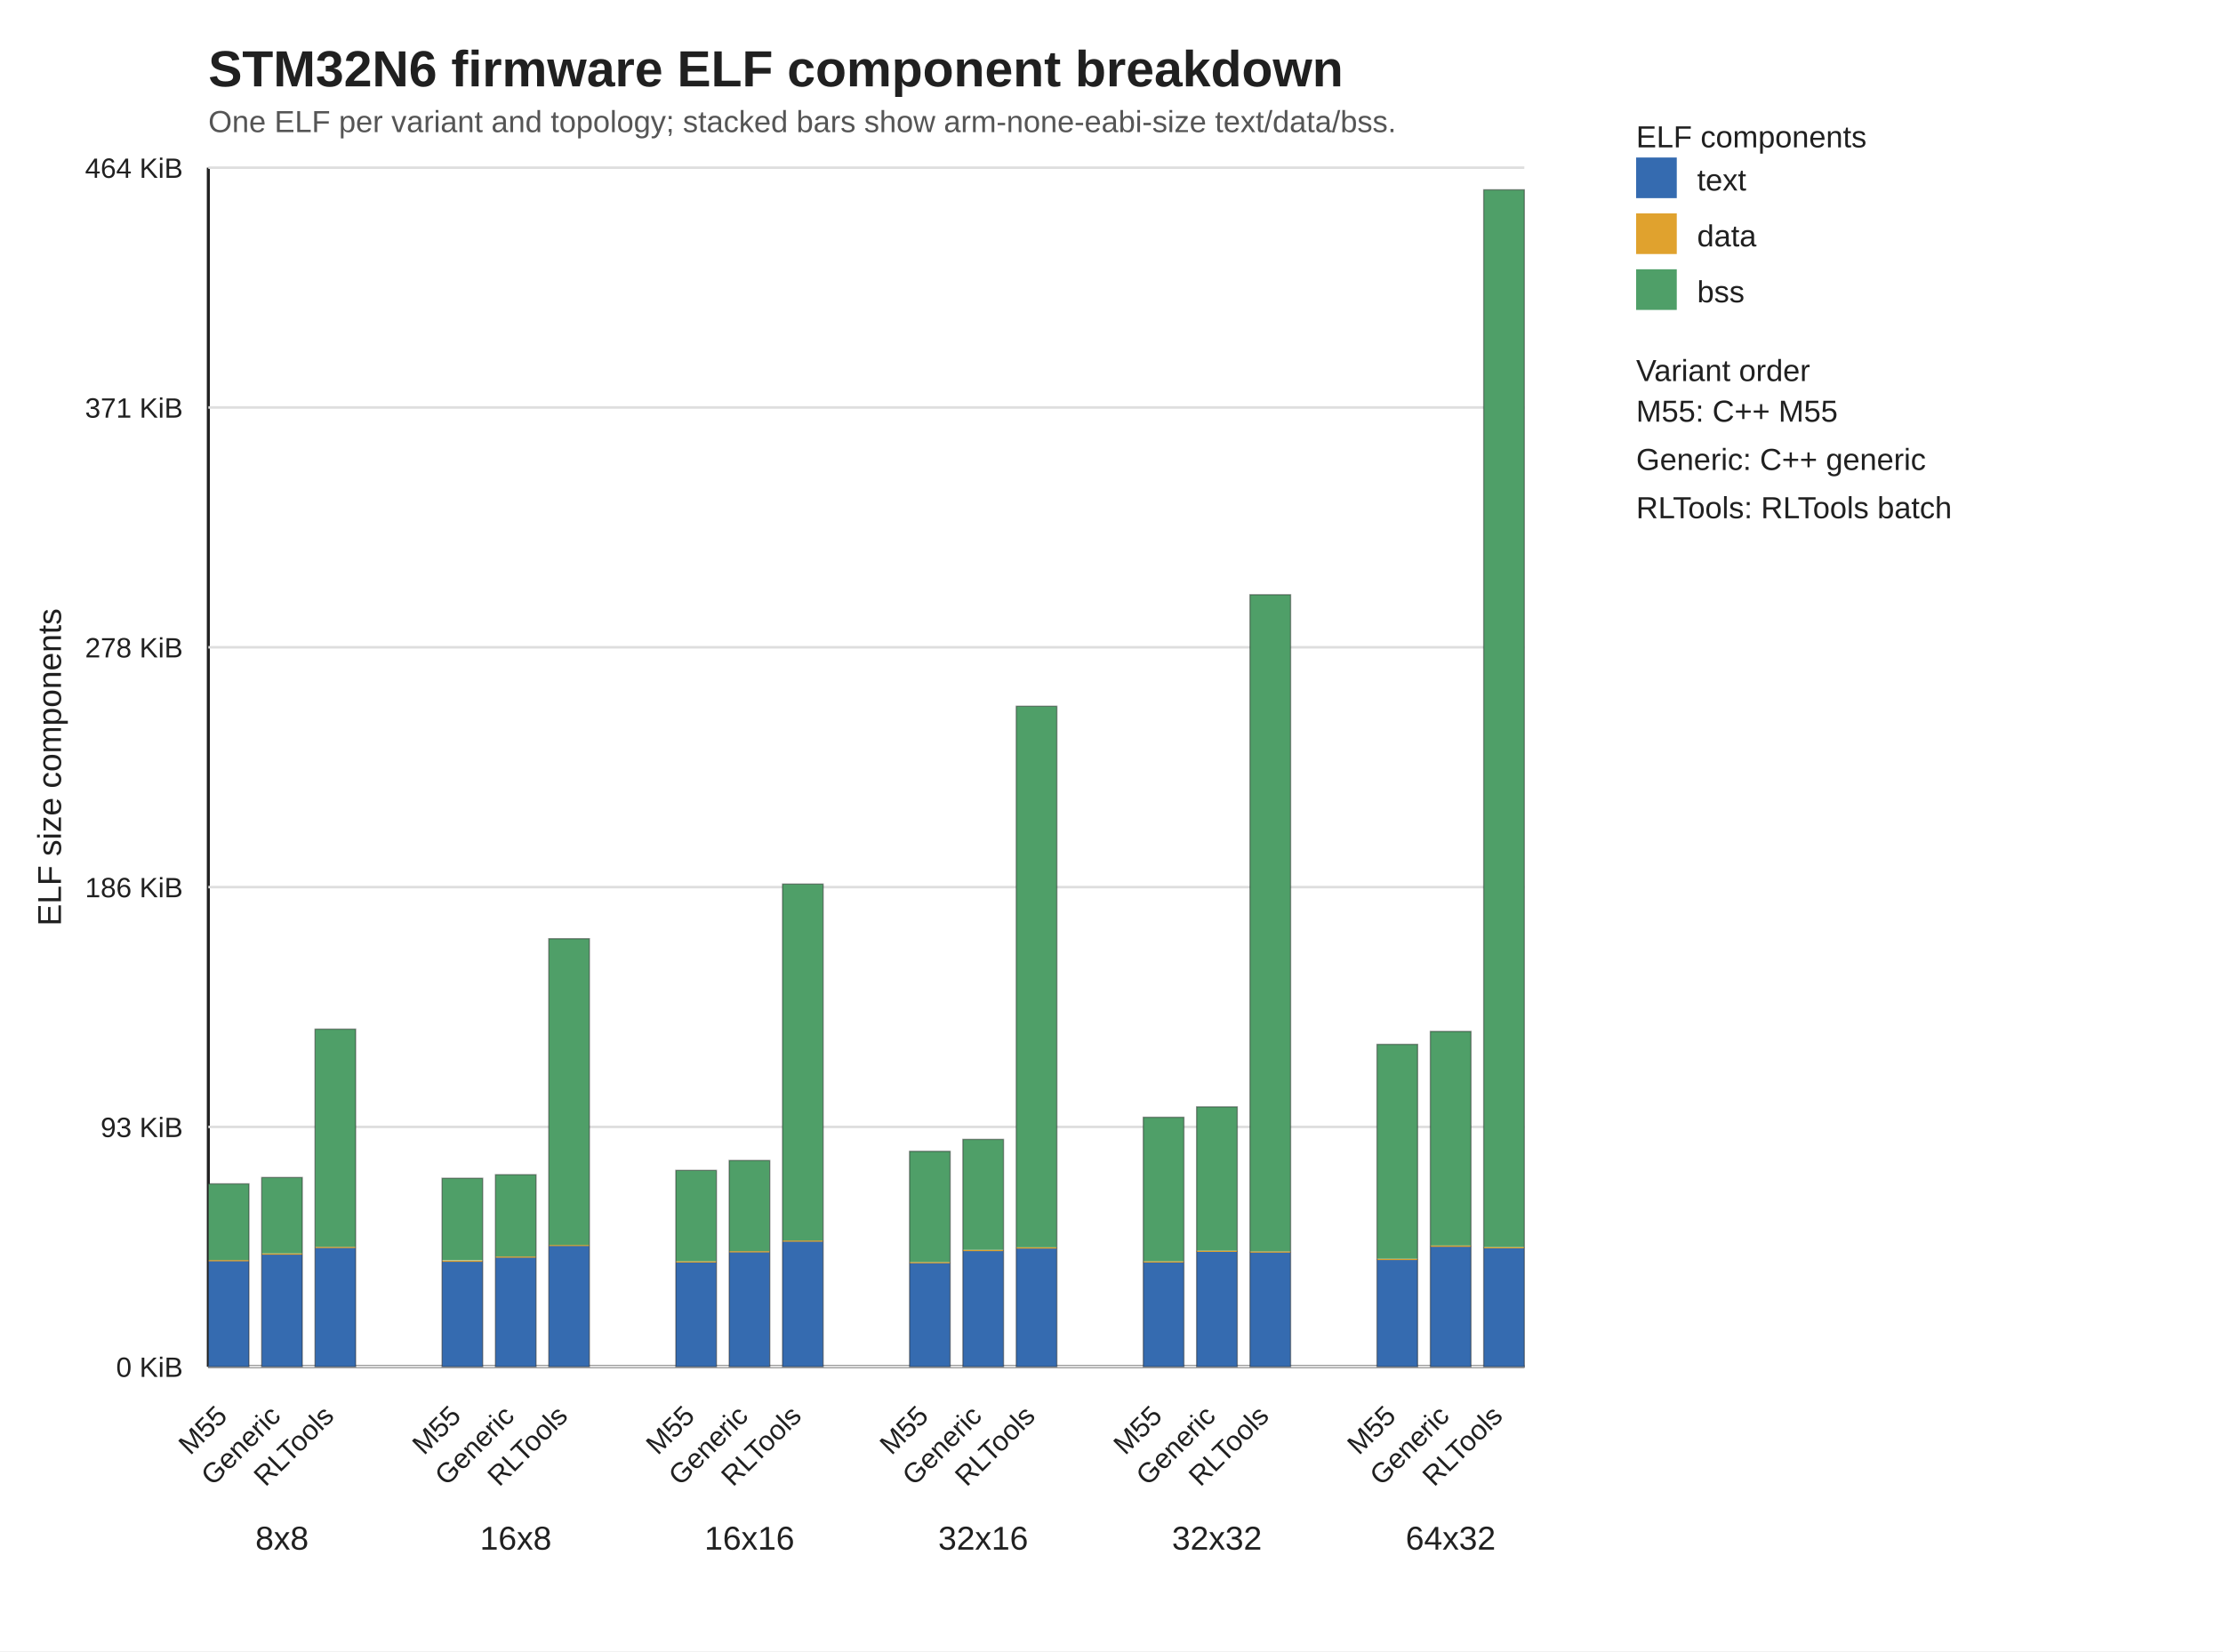
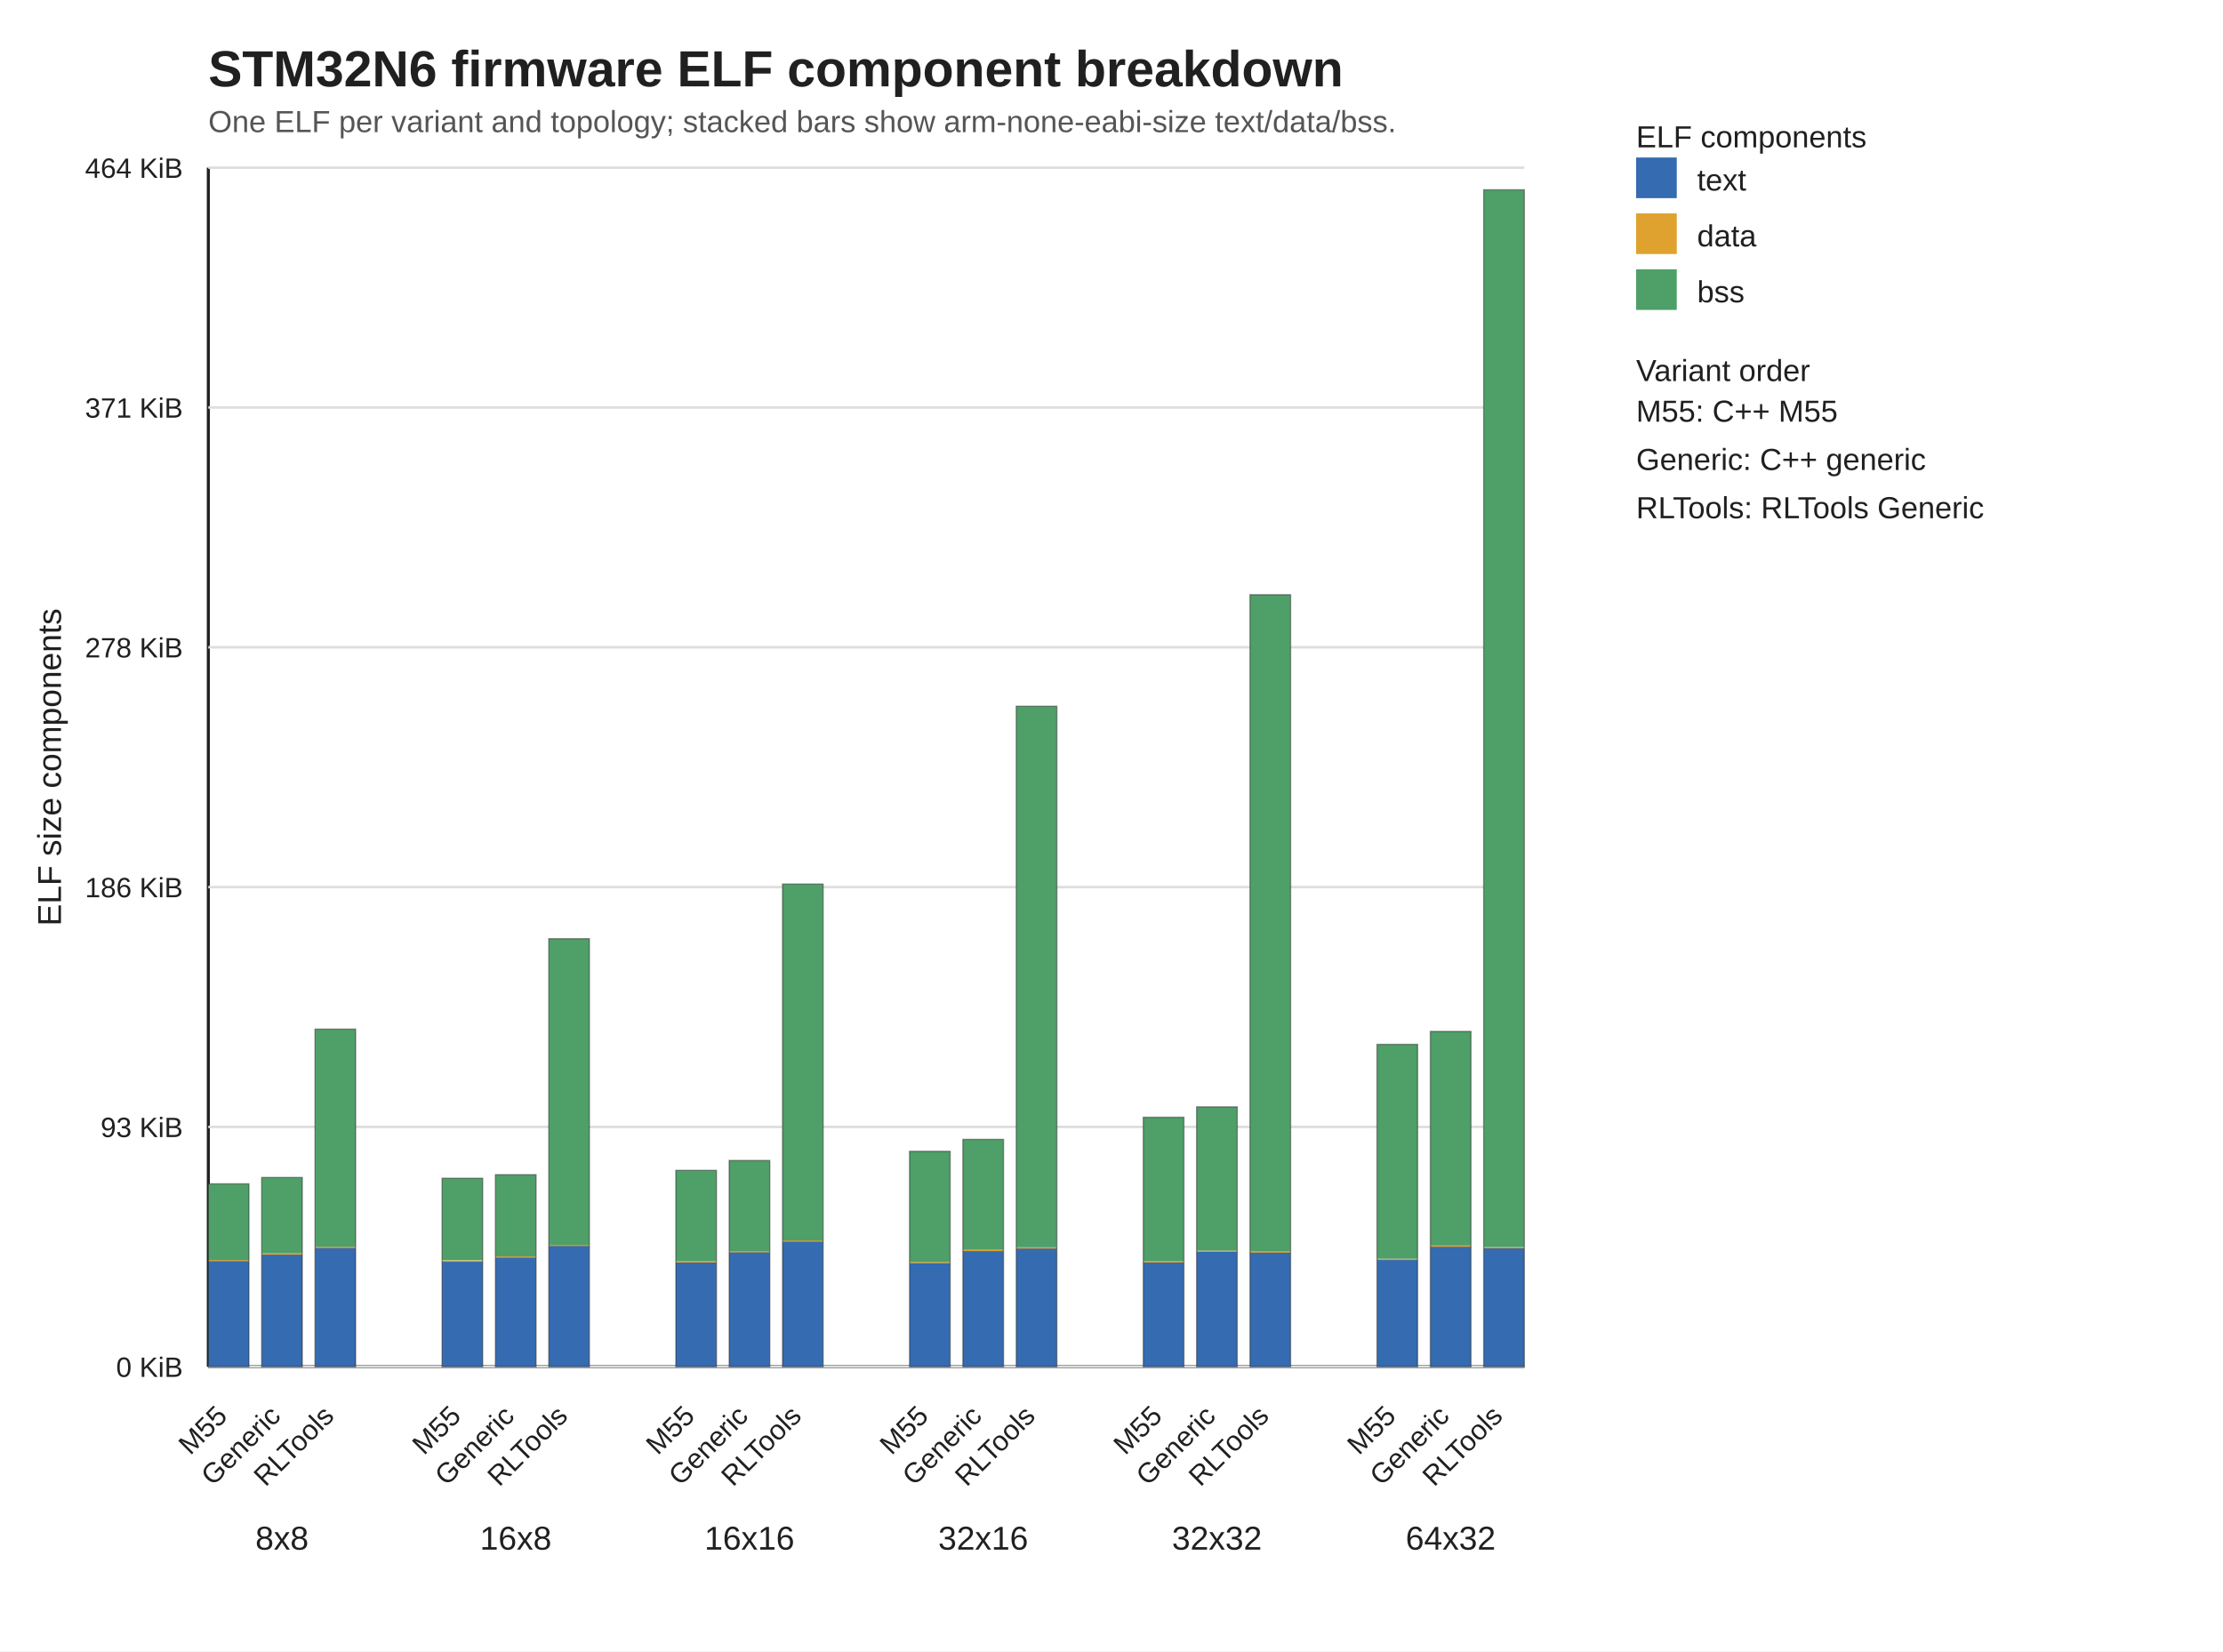
<svg xmlns="http://www.w3.org/2000/svg" width="875" height="650" viewBox="0 0 875 650">
  <rect width="100%" height="100%" fill="#ffffff" />
  <style>text{font-family:Arial,Helvetica,sans-serif;fill:#202020}.axis{stroke:#222;stroke-width:1.2}.grid{stroke:#dedede;stroke-width:1}.title{font-size:20px;font-weight:700}.subtitle{font-size:12px;fill:#555}.label{font-size:13px}.tick{font-size:11px}.legend{font-size:12px}.baroutline{fill:none;stroke:#222;stroke-width:.5;opacity:.45}</style>
  <text class="title" x="82" y="34">STM32N6 firmware ELF component breakdown</text>
  <text class="subtitle" x="82" y="52">One ELF per variant and topology; stacked bars show arm-none-eabi-size text/data/bss.</text>
  <line class="axis" x1="82" y1="538" x2="600" y2="538" />
  <line class="axis" x1="82" y1="66" x2="82" y2="538" />
  <line class="grid" x1="82" y1="538.0" x2="600" y2="538.0" />
  <text class="tick" x="72" y="542.0" text-anchor="end">0 KiB</text>
  <line class="grid" x1="82" y1="443.6" x2="600" y2="443.6" />
  <text class="tick" x="72" y="447.6" text-anchor="end">93 KiB</text>
  <line class="grid" x1="82" y1="349.2" x2="600" y2="349.2" />
  <text class="tick" x="72" y="353.2" text-anchor="end">186 KiB</text>
  <line class="grid" x1="82" y1="254.8" x2="600" y2="254.8" />
  <text class="tick" x="72" y="258.8" text-anchor="end">278 KiB</text>
  <line class="grid" x1="82" y1="160.4" x2="600" y2="160.4" />
  <text class="tick" x="72" y="164.4" text-anchor="end">371 KiB</text>
  <line class="grid" x1="82" y1="66.0" x2="600" y2="66.0" />
  <text class="tick" x="72" y="70.0" text-anchor="end">464 KiB</text>
  <text class="label" x="111.0" y="610" text-anchor="middle">8x8</text>
  <rect x="82.0" y="496.1" width="16" height="41.9" fill="#356bb0" />
  <rect x="82.0" y="496.0" width="16" height="0.5" fill="#e0a22e" />
  <rect x="82.0" y="466.0" width="16" height="30.0" fill="#4f9f68" />
  <rect class="baroutline" x="82.0" y="466.0" width="16" height="72.0" />
  <text class="tick" x="90.0" y="558" text-anchor="end" transform="rotate(-45 90.0 558)">M55</text>
  <rect x="103.0" y="493.5" width="16" height="44.5" fill="#356bb0" />
  <rect x="103.0" y="493.4" width="16" height="0.5" fill="#e0a22e" />
  <rect x="103.0" y="463.5" width="16" height="29.9" fill="#4f9f68" />
  <rect class="baroutline" x="103.0" y="463.5" width="16" height="74.5" />
  <text class="tick" x="111.0" y="558" text-anchor="end" transform="rotate(-45 111.0 558)">Generic</text>
  <rect x="124.0" y="490.9" width="16" height="47.1" fill="#356bb0" />
  <rect x="124.0" y="490.8" width="16" height="0.5" fill="#e0a22e" />
  <rect x="124.0" y="405.1" width="16" height="85.7" fill="#4f9f68" />
  <rect class="baroutline" x="124.0" y="405.1" width="16" height="132.9" />
  <text class="tick" x="132.0" y="558" text-anchor="end" transform="rotate(-45 132.0 558)">RLTools</text>
  <text class="label" x="203.0" y="610" text-anchor="middle">16x8</text>
  <rect x="174.0" y="496.3" width="16" height="41.7" fill="#356bb0" />
  <rect x="174.0" y="496.2" width="16" height="0.5" fill="#e0a22e" />
  <rect x="174.0" y="463.8" width="16" height="32.3" fill="#4f9f68" />
  <rect class="baroutline" x="174.0" y="463.8" width="16" height="74.2" />
  <text class="tick" x="182.0" y="558" text-anchor="end" transform="rotate(-45 182.0 558)">M55</text>
  <rect x="195.0" y="494.7" width="16" height="43.3" fill="#356bb0" />
  <rect x="195.0" y="494.6" width="16" height="0.5" fill="#e0a22e" />
  <rect x="195.0" y="462.4" width="16" height="32.2" fill="#4f9f68" />
  <rect class="baroutline" x="195.0" y="462.4" width="16" height="75.6" />
  <text class="tick" x="203.0" y="558" text-anchor="end" transform="rotate(-45 203.0 558)">Generic</text>
  <rect x="216.0" y="490.1" width="16" height="47.9" fill="#356bb0" />
  <rect x="216.0" y="490.0" width="16" height="0.5" fill="#e0a22e" />
  <rect x="216.0" y="369.5" width="16" height="120.6" fill="#4f9f68" />
  <rect class="baroutline" x="216.0" y="369.5" width="16" height="168.5" />
  <text class="tick" x="224.0" y="558" text-anchor="end" transform="rotate(-45 224.0 558)">RLTools</text>
  <text class="label" x="295.0" y="610" text-anchor="middle">16x16</text>
  <rect x="266.0" y="496.6" width="16" height="41.4" fill="#356bb0" />
  <rect x="266.0" y="496.5" width="16" height="0.5" fill="#e0a22e" />
  <rect x="266.0" y="460.7" width="16" height="35.8" fill="#4f9f68" />
  <rect class="baroutline" x="266.0" y="460.7" width="16" height="77.3" />
  <text class="tick" x="274.0" y="558" text-anchor="end" transform="rotate(-45 274.0 558)">M55</text>
  <rect x="287.0" y="492.6" width="16" height="45.4" fill="#356bb0" />
  <rect x="287.0" y="492.5" width="16" height="0.5" fill="#e0a22e" />
  <rect x="287.0" y="456.8" width="16" height="35.7" fill="#4f9f68" />
  <rect class="baroutline" x="287.0" y="456.8" width="16" height="81.2" />
  <text class="tick" x="295.0" y="558" text-anchor="end" transform="rotate(-45 295.0 558)">Generic</text>
  <rect x="308.0" y="488.3" width="16" height="49.7" fill="#356bb0" />
  <rect x="308.0" y="488.3" width="16" height="0.5" fill="#e0a22e" />
  <rect x="308.0" y="348.0" width="16" height="140.3" fill="#4f9f68" />
  <rect class="baroutline" x="308.0" y="348.0" width="16" height="190.0" />
  <text class="tick" x="316.0" y="558" text-anchor="end" transform="rotate(-45 316.0 558)">RLTools</text>
  <text class="label" x="387.0" y="610" text-anchor="middle">32x16</text>
  <rect x="358.0" y="496.9" width="16" height="41.1" fill="#356bb0" />
  <rect x="358.0" y="496.8" width="16" height="0.5" fill="#e0a22e" />
  <rect x="358.0" y="453.2" width="16" height="43.6" fill="#4f9f68" />
  <rect class="baroutline" x="358.0" y="453.2" width="16" height="84.8" />
  <text class="tick" x="366.0" y="558" text-anchor="end" transform="rotate(-45 366.0 558)">M55</text>
  <rect x="379.0" y="492.1" width="16" height="45.9" fill="#356bb0" />
  <rect x="379.0" y="492.0" width="16" height="0.5" fill="#e0a22e" />
  <rect x="379.0" y="448.5" width="16" height="43.5" fill="#4f9f68" />
  <rect class="baroutline" x="379.0" y="448.5" width="16" height="89.5" />
  <text class="tick" x="387.0" y="558" text-anchor="end" transform="rotate(-45 387.0 558)">Generic</text>
  <rect x="400.0" y="491.1" width="16" height="46.9" fill="#356bb0" />
  <rect x="400.0" y="491.0" width="16" height="0.5" fill="#e0a22e" />
  <rect x="400.0" y="278.0" width="16" height="213.0" fill="#4f9f68" />
  <rect class="baroutline" x="400.0" y="278.0" width="16" height="260.0" />
  <text class="tick" x="408.0" y="558" text-anchor="end" transform="rotate(-45 408.0 558)">RLTools</text>
  <text class="label" x="479.0" y="610" text-anchor="middle">32x32</text>
  <rect x="450.0" y="496.6" width="16" height="41.4" fill="#356bb0" />
  <rect x="450.0" y="496.5" width="16" height="0.5" fill="#e0a22e" />
  <rect x="450.0" y="439.8" width="16" height="56.7" fill="#4f9f68" />
  <rect class="baroutline" x="450.0" y="439.8" width="16" height="98.2" />
  <text class="tick" x="458.0" y="558" text-anchor="end" transform="rotate(-45 458.0 558)">M55</text>
  <rect x="471.0" y="492.4" width="16" height="45.6" fill="#356bb0" />
  <rect x="471.0" y="492.3" width="16" height="0.5" fill="#e0a22e" />
  <rect x="471.0" y="435.7" width="16" height="56.6" fill="#4f9f68" />
  <rect class="baroutline" x="471.0" y="435.7" width="16" height="102.3" />
  <text class="tick" x="479.0" y="558" text-anchor="end" transform="rotate(-45 479.0 558)">Generic</text>
  <rect x="492.0" y="492.7" width="16" height="45.3" fill="#356bb0" />
  <rect x="492.0" y="492.6" width="16" height="0.5" fill="#e0a22e" />
  <rect x="492.0" y="234.1" width="16" height="258.5" fill="#4f9f68" />
  <rect class="baroutline" x="492.0" y="234.1" width="16" height="303.9" />
  <text class="tick" x="500.0" y="558" text-anchor="end" transform="rotate(-45 500.0 558)">RLTools</text>
  <text class="label" x="571.0" y="610" text-anchor="middle">64x32</text>
  <rect x="542.0" y="495.6" width="16" height="42.4" fill="#356bb0" />
  <rect x="542.0" y="495.5" width="16" height="0.5" fill="#e0a22e" />
  <rect x="542.0" y="411.1" width="16" height="84.4" fill="#4f9f68" />
  <rect class="baroutline" x="542.0" y="411.1" width="16" height="126.9" />
  <text class="tick" x="550.0" y="558" text-anchor="end" transform="rotate(-45 550.0 558)">M55</text>
  <rect x="563.0" y="490.4" width="16" height="47.6" fill="#356bb0" />
  <rect x="563.0" y="490.3" width="16" height="0.5" fill="#e0a22e" />
  <rect x="563.0" y="406.0" width="16" height="84.3" fill="#4f9f68" />
  <rect class="baroutline" x="563.0" y="406.0" width="16" height="132.0" />
  <text class="tick" x="571.0" y="558" text-anchor="end" transform="rotate(-45 571.0 558)">Generic</text>
  <rect x="584.0" y="491.0" width="16" height="47.0" fill="#356bb0" />
  <rect x="584.0" y="490.9" width="16" height="0.5" fill="#e0a22e" />
  <rect x="584.0" y="74.7" width="16" height="416.2" fill="#4f9f68" />
  <rect class="baroutline" x="584.0" y="74.7" width="16" height="463.3" />
  <text class="tick" x="592.0" y="558" text-anchor="end" transform="rotate(-45 592.0 558)">RLTools</text>
  <text class="label" transform="translate(24 302.0) rotate(-90)" text-anchor="middle">ELF size components</text>
  <text class="legend" x="644" y="58">ELF components</text>
  <rect x="644" y="62" width="16" height="16" fill="#356bb0" />
  <text class="legend" x="668" y="75">text</text>
  <rect x="644" y="84" width="16" height="16" fill="#e0a22e" />
  <text class="legend" x="668" y="97">data</text>
  <rect x="644" y="106" width="16" height="16" fill="#4f9f68" />
  <text class="legend" x="668" y="119">bss</text>
  <text class="legend" x="644" y="150">Variant order</text>
  <text class="legend" x="644" y="166">M55: C++ M55</text>
  <text class="legend" x="644" y="185">Generic: C++ generic</text>
-   <text class="legend" x="644" y="204">RLTools: RLTools batch</text>
+   <text class="legend" x="644" y="204">RLTools: RLTools Generic</text>
</svg>
